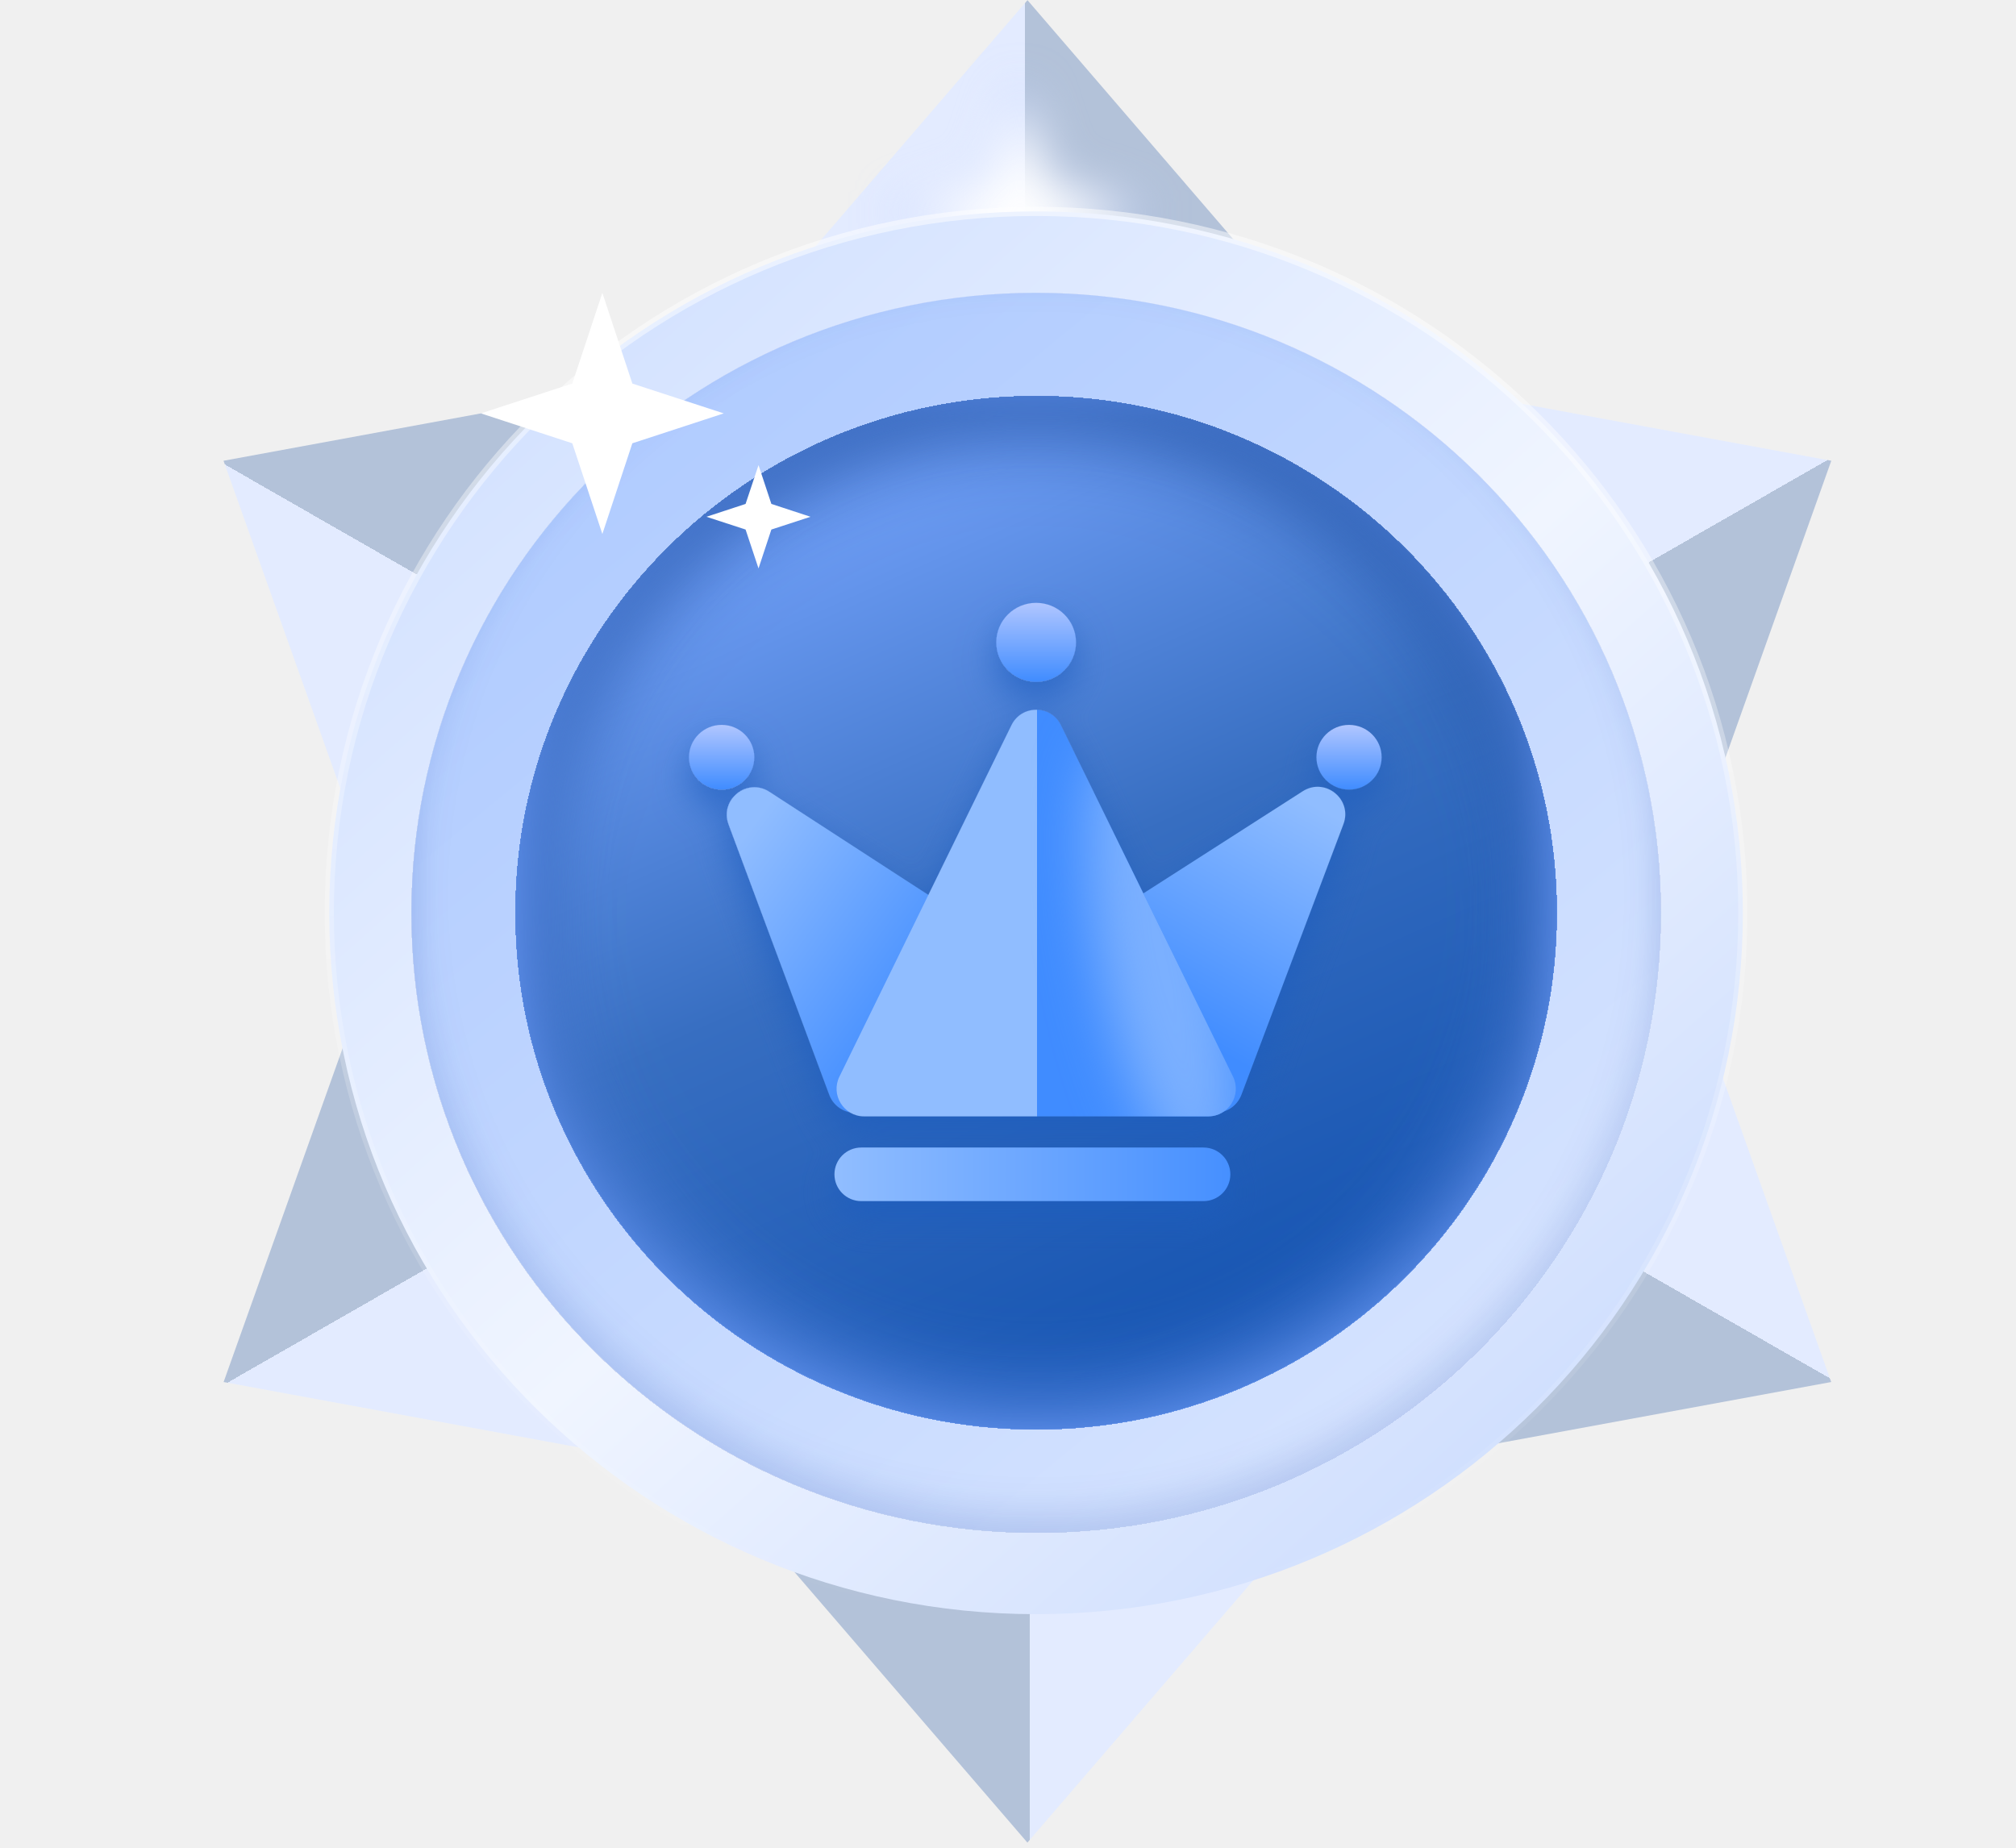
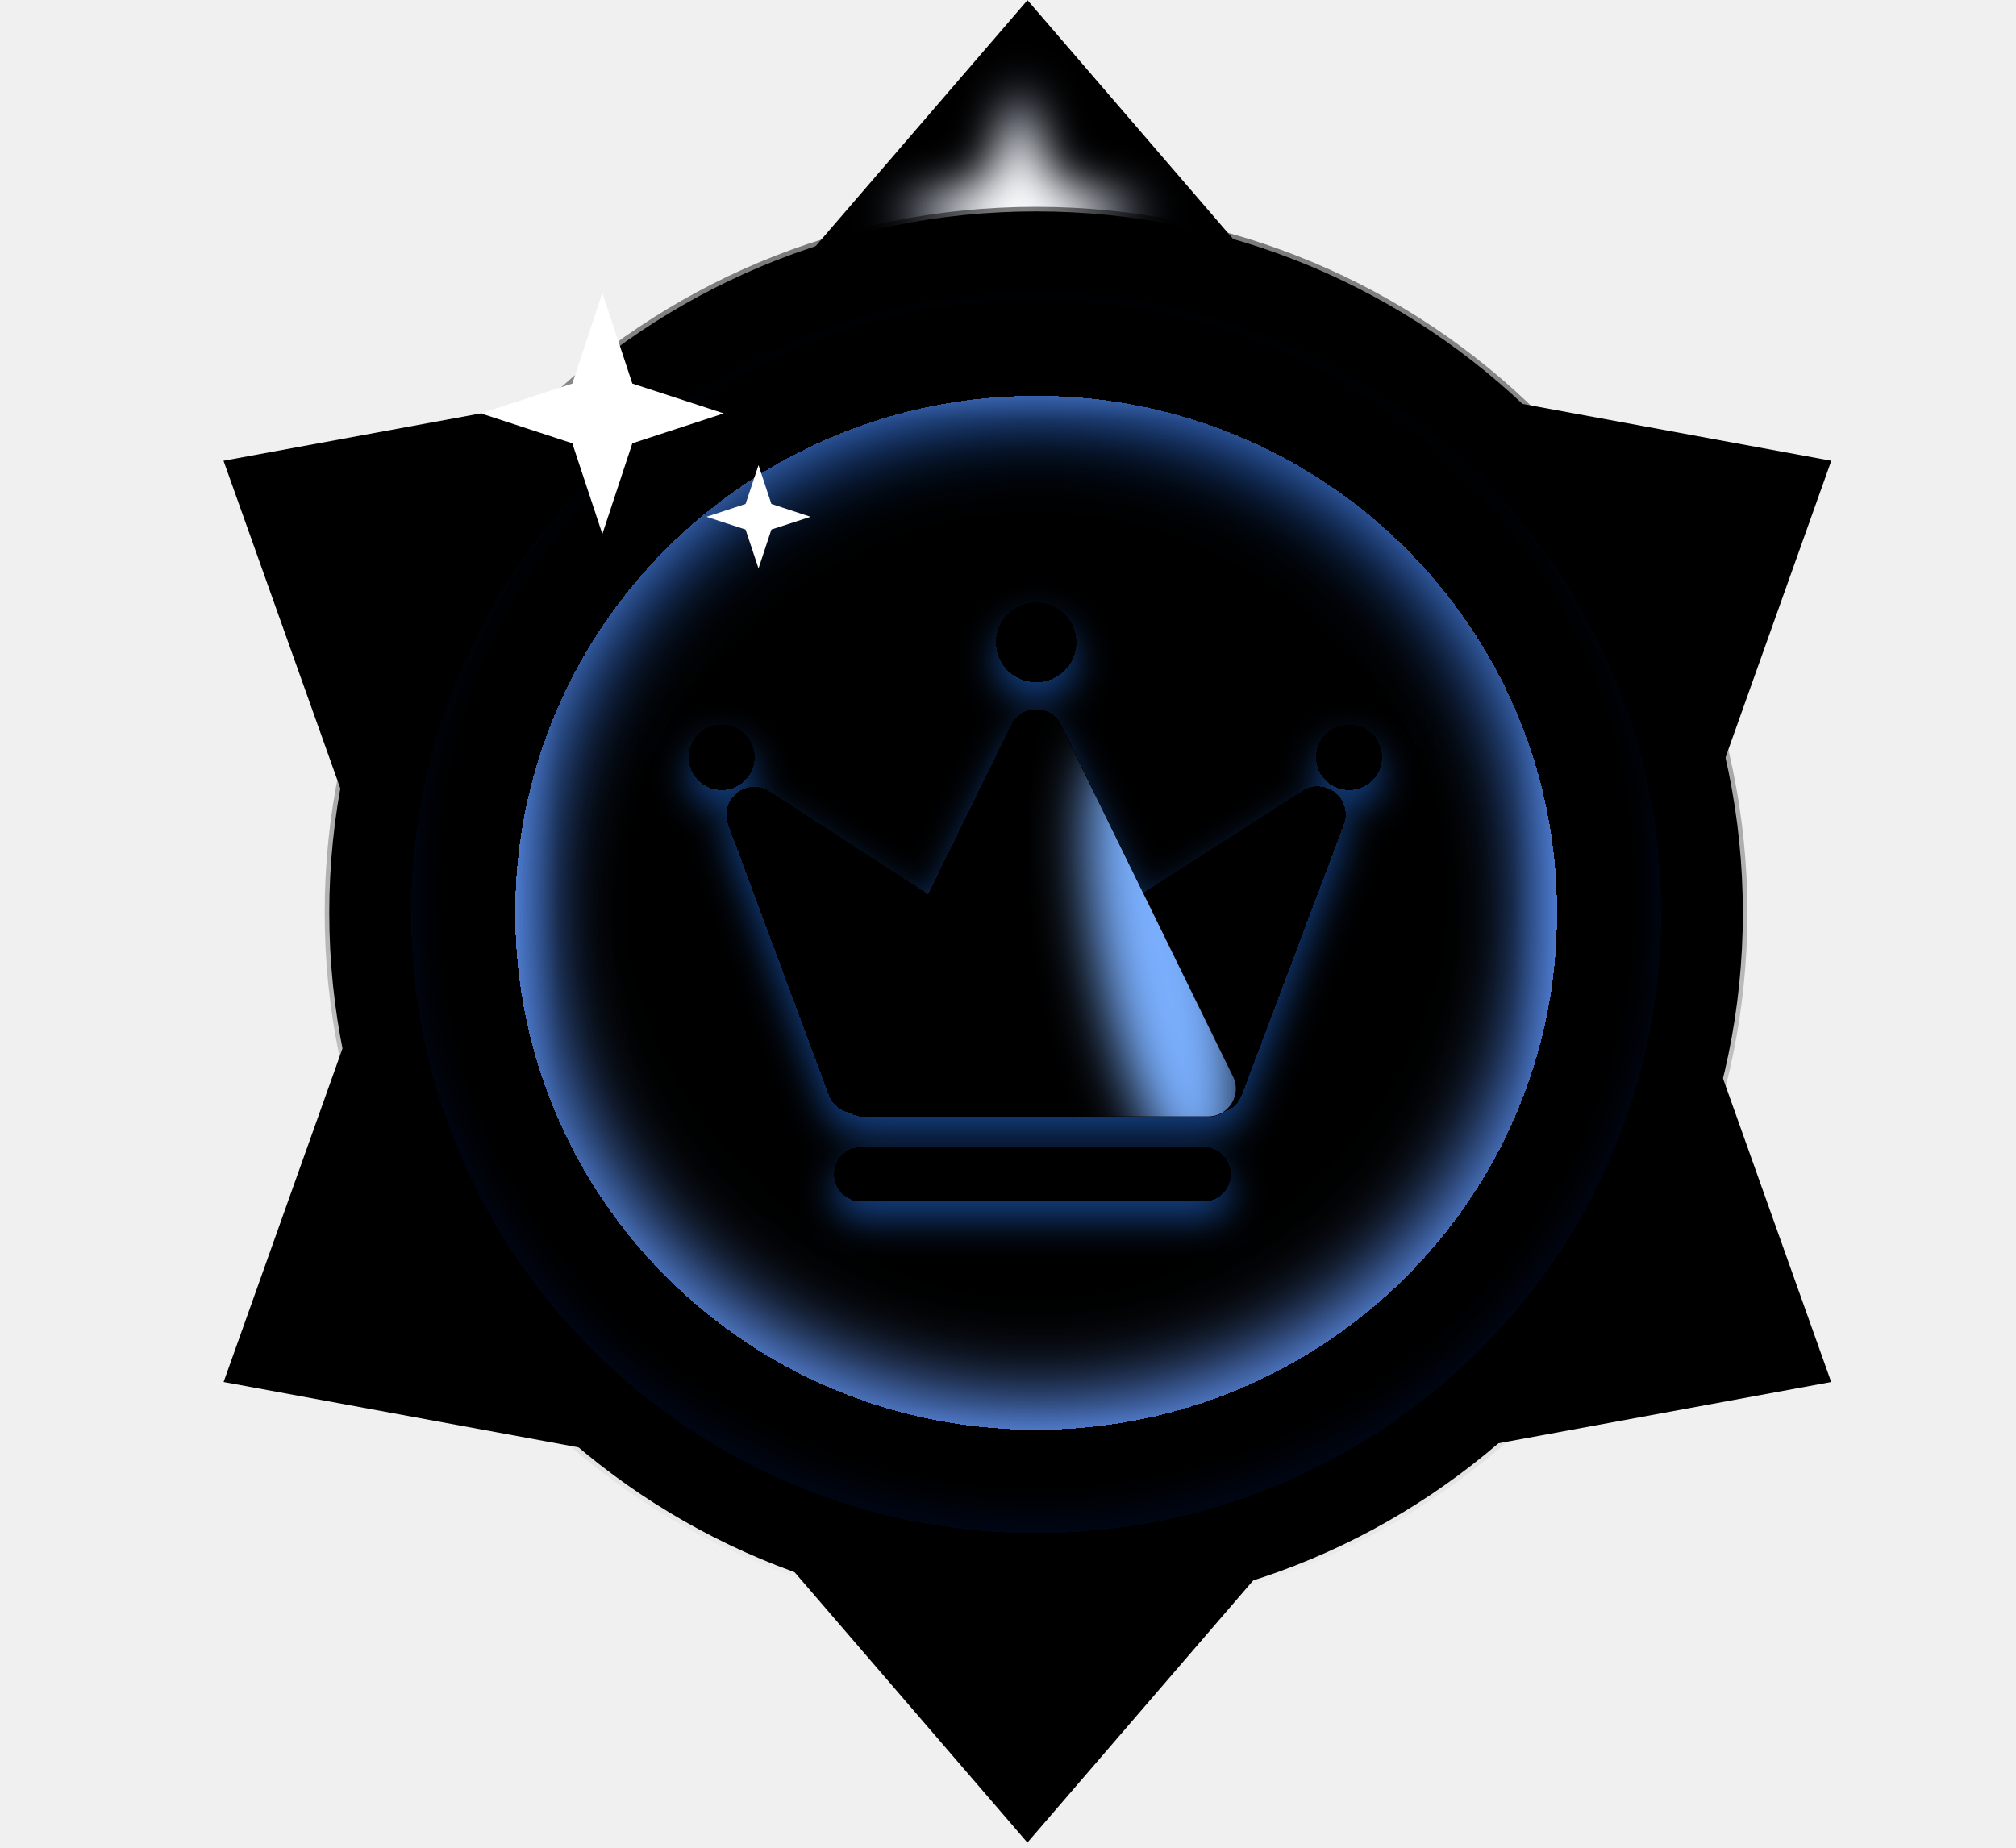
<svg xmlns="http://www.w3.org/2000/svg" width="24" height="22" viewBox="0 0 24 22" fill="none">
  <path d="M12.232 0.002L15.541 3.846H8.922L12.232 0.002Z" fill="url(#paint0_linear_1242_60420)" />
  <path d="M12.231 21.939L8.922 18.095L15.541 18.095L12.231 21.939Z" fill="url(#paint1_linear_1242_60420)" />
  <g filter="url(#filter0_f_1242_60420)">
    <path d="M12.141 0.986L12.524 2.143L13.69 2.524L12.524 2.904L12.141 4.061L11.758 2.904L10.592 2.524L11.758 2.143L12.141 0.986Z" fill="white" />
    <path d="M12.141 1.021L12.514 2.147L12.507 2.149L12.521 2.154L13.655 2.524L12.521 2.894L12.519 2.887L12.514 2.901L12.141 4.027L11.768 2.901L11.775 2.899L11.761 2.894L10.627 2.524L11.761 2.154L11.763 2.161L11.768 2.147L12.141 1.021Z" stroke="#3E74FF" stroke-width="0.022" />
  </g>
  <path d="M21.8 16.455L16.791 17.377L20.101 11.688L21.8 16.455Z" fill="url(#paint2_linear_1242_60420)" />
  <path d="M2.661 5.486L7.669 4.564L4.36 10.253L2.661 5.486Z" fill="url(#paint3_linear_1242_60420)" />
  <path d="M21.801 5.486L20.102 10.253L16.793 4.564L21.801 5.486Z" fill="url(#paint4_linear_1242_60420)" />
  <path d="M2.662 16.455L4.361 11.688L7.67 17.377L2.662 16.455Z" fill="url(#paint5_linear_1242_60420)" />
  <path d="M20.748 10.868C20.748 15.48 16.982 19.219 12.334 19.219C7.687 19.219 3.92 15.48 3.92 10.868C3.92 6.256 7.687 2.517 12.334 2.517C16.982 2.517 20.748 6.256 20.748 10.868Z" fill="url(#paint6_linear_1242_60420)" stroke="url(#paint7_linear_1242_60420)" stroke-width="0.109" />
  <g filter="url(#filter1_i_1242_60420)">
    <ellipse cx="12.335" cy="10.868" rx="7.436" ry="7.381" fill="url(#paint8_linear_1242_60420)" />
  </g>
  <g filter="url(#filter2_ii_1242_60420)">
    <ellipse cx="12.335" cy="10.868" rx="6.197" ry="6.151" fill="url(#paint9_linear_1242_60420)" />
  </g>
  <g filter="url(#filter3_d_1242_60420)">
    <path d="M8.674 9.817C8.564 9.521 8.895 9.256 9.16 9.428L14.119 12.646C14.393 12.824 14.267 13.249 13.94 13.249H10.179C10.042 13.249 9.92 13.164 9.872 13.035L8.674 9.817Z" fill="url(#paint10_linear_1242_60420)" />
    <path d="M15.993 9.813C16.104 9.518 15.775 9.251 15.509 9.421L10.479 12.645C10.203 12.822 10.328 13.249 10.656 13.249H14.471C14.607 13.249 14.729 13.164 14.778 13.037L15.993 9.813Z" fill="url(#paint11_linear_1242_60420)" />
    <path d="M12.041 8.635C12.161 8.39 12.51 8.39 12.63 8.635L14.679 12.819C14.785 13.037 14.627 13.292 14.384 13.292H10.287C10.045 13.292 9.886 13.037 9.993 12.819L12.041 8.635Z" fill="url(#paint12_linear_1242_60420)" />
    <mask id="mask0_1242_60420" style="mask-type:alpha" maskUnits="userSpaceOnUse" x="9" y="8" width="6" height="6">
      <path d="M12.041 8.635C12.161 8.39 12.51 8.39 12.63 8.635L14.679 12.819C14.785 13.037 14.627 13.292 14.384 13.292H10.287C10.045 13.292 9.886 13.037 9.993 12.819L12.041 8.635Z" fill="url(#paint13_linear_1242_60420)" />
    </mask>
    <g mask="url(#mask0_1242_60420)">
      <g filter="url(#filter4_f_1242_60420)">
        <ellipse cx="2.696" cy="0.732" rx="2.696" ry="0.732" transform="matrix(0.204188 0.978932 -0.979534 0.201279 14.0059 8.69281)" fill="#7BB0FF" />
      </g>
    </g>
    <ellipse cx="12.335" cy="7.648" rx="0.474" ry="0.47" fill="url(#paint14_linear_1242_60420)" />
    <ellipse cx="8.591" cy="9.016" rx="0.388" ry="0.385" fill="url(#paint15_linear_1242_60420)" />
    <ellipse cx="16.06" cy="9.016" rx="0.388" ry="0.385" fill="url(#paint16_linear_1242_60420)" />
    <rect x="9.934" y="13.663" width="4.713" height="0.638" rx="0.319" fill="url(#paint17_linear_1242_60420)" />
  </g>
  <path d="M9.03 5.538L9.183 6L9.649 6.153L9.183 6.305L9.03 6.768L8.876 6.305L8.41 6.153L8.876 6L9.03 5.538Z" fill="white" />
  <path d="M7.171 3.487L7.528 4.567L8.616 4.922L7.528 5.278L7.171 6.358L6.813 5.278L5.725 4.922L6.813 4.567L7.171 3.487Z" fill="white" />
  <defs>
    <filter id="filter0_f_1242_60420" x="10.045" y="0.439" width="4.191" height="4.169" filterUnits="userSpaceOnUse" color-interpolation-filters="sRGB">
      <feFlood flood-opacity="0" result="BackgroundImageFix" />
      <feBlend mode="normal" in="SourceGraphic" in2="BackgroundImageFix" result="shape" />
      <feGaussianBlur stdDeviation="0.273" result="effect1_foregroundBlur_1242_60420" />
    </filter>
    <filter id="filter1_i_1242_60420" x="4.898" y="3.269" width="14.873" height="14.98" filterUnits="userSpaceOnUse" color-interpolation-filters="sRGB">
      <feFlood flood-opacity="0" result="BackgroundImageFix" />
      <feBlend mode="normal" in="SourceGraphic" in2="BackgroundImageFix" result="shape" />
      <feColorMatrix in="SourceAlpha" type="matrix" values="0 0 0 0 0 0 0 0 0 0 0 0 0 0 0 0 0 0 127 0" result="hardAlpha" />
      <feOffset dy="-0.219" />
      <feGaussianBlur stdDeviation="0.219" />
      <feComposite in2="hardAlpha" operator="arithmetic" k2="-1" k3="1" />
      <feColorMatrix type="matrix" values="0 0 0 0 0 0 0 0 0 0.173 0 0 0 0 0.617 0 0 0 0.15 0" />
      <feBlend mode="normal" in2="shape" result="effect1_innerShadow_1242_60420" />
    </filter>
    <filter id="filter2_ii_1242_60420" x="6.139" y="4.499" width="12.393" height="12.738" filterUnits="userSpaceOnUse" color-interpolation-filters="sRGB">
      <feFlood flood-opacity="0" result="BackgroundImageFix" />
      <feBlend mode="normal" in="SourceGraphic" in2="BackgroundImageFix" result="shape" />
      <feColorMatrix in="SourceAlpha" type="matrix" values="0 0 0 0 0 0 0 0 0 0 0 0 0 0 0 0 0 0 127 0" result="hardAlpha" />
      <feOffset dy="0.219" />
      <feGaussianBlur stdDeviation="0.547" />
      <feComposite in2="hardAlpha" operator="arithmetic" k2="-1" k3="1" />
      <feColorMatrix type="matrix" values="0 0 0 0 0 0 0 0 0 0.193 0 0 0 0 0.487 0 0 0 1 0" />
      <feBlend mode="normal" in2="shape" result="effect1_innerShadow_1242_60420" />
      <feColorMatrix in="SourceAlpha" type="matrix" values="0 0 0 0 0 0 0 0 0 0 0 0 0 0 0 0 0 0 127 0" result="hardAlpha" />
      <feOffset dy="-0.219" />
      <feGaussianBlur stdDeviation="0.547" />
      <feComposite in2="hardAlpha" operator="arithmetic" k2="-1" k3="1" />
      <feColorMatrix type="matrix" values="0 0 0 0 0.438 0 0 0 0 0.629 0 0 0 0 1 0 0 0 1 0" />
      <feBlend mode="normal" in2="effect1_innerShadow_1242_60420" result="effect2_innerShadow_1242_60420" />
    </filter>
    <filter id="filter3_d_1242_60420" x="7.766" y="6.959" width="9.119" height="7.998" filterUnits="userSpaceOnUse" color-interpolation-filters="sRGB">
      <feFlood flood-opacity="0" result="BackgroundImageFix" />
      <feColorMatrix in="SourceAlpha" type="matrix" values="0 0 0 0 0 0 0 0 0 0 0 0 0 0 0 0 0 0 127 0" result="hardAlpha" />
      <feOffset dy="0.219" />
      <feGaussianBlur stdDeviation="0.219" />
      <feComposite in2="hardAlpha" operator="out" />
      <feColorMatrix type="matrix" values="0 0 0 0 0.112 0 0 0 0 0.364 0 0 0 0 0.746 0 0 0 0.68 0" />
      <feBlend mode="normal" in2="BackgroundImageFix" result="effect1_dropShadow_1242_60420" />
      <feBlend mode="normal" in="SourceGraphic" in2="effect1_dropShadow_1242_60420" result="shape" />
    </filter>
    <filter id="filter4_f_1242_60420" x="12.28" y="8.18" width="3.121" height="6.599" filterUnits="userSpaceOnUse" color-interpolation-filters="sRGB">
      <feFlood flood-opacity="0" result="BackgroundImageFix" />
      <feBlend mode="normal" in="SourceGraphic" in2="BackgroundImageFix" result="shape" />
      <feGaussianBlur stdDeviation="0.328" result="effect1_foregroundBlur_1242_60420" />
    </filter>
    <linearGradient id="paint0_linear_1242_60420" x1="10.856" y1="1.54" x2="13.607" y2="1.54" gradientUnits="userSpaceOnUse">
-       <stop offset="0.489" stop-color="#E3EBFF" />
-       <stop offset="0.489" stop-color="#D1E5EE" />
-       <stop offset="0.489" stop-color="#B3C2D9" />
+       <stop offset="0.489" stopColor="#E3EBFF" />
+       <stop offset="0.489" stopColor="#D1E5EE" />
+       <stop offset="0.489" stopColor="#B3C2D9" />
    </linearGradient>
    <linearGradient id="paint1_linear_1242_60420" x1="13.607" y1="20.401" x2="10.856" y2="20.401" gradientUnits="userSpaceOnUse">
-       <stop offset="0.489" stop-color="#E3EBFF" />
-       <stop offset="0.489" stop-color="#D1E5EE" />
-       <stop offset="0.489" stop-color="#B3C2D9" />
+       <stop offset="0.489" stopColor="#E3EBFF" />
+       <stop offset="0.489" stopColor="#D1E5EE" />
+       <stop offset="0.489" stopColor="#B3C2D9" />
    </linearGradient>
    <linearGradient id="paint2_linear_1242_60420" x1="21.146" y1="14.503" x2="19.786" y2="16.877" gradientUnits="userSpaceOnUse">
-       <stop offset="0.489" stop-color="#E3EBFF" />
-       <stop offset="0.489" stop-color="#D1E5EE" />
-       <stop offset="0.489" stop-color="#B3C2D9" />
+       <stop offset="0.489" stopColor="#E3EBFF" />
+       <stop offset="0.489" stopColor="#D1E5EE" />
+       <stop offset="0.489" stopColor="#B3C2D9" />
    </linearGradient>
    <linearGradient id="paint3_linear_1242_60420" x1="3.314" y1="7.438" x2="4.675" y2="5.064" gradientUnits="userSpaceOnUse">
-       <stop offset="0.489" stop-color="#E3EBFF" />
-       <stop offset="0.489" stop-color="#D1E5EE" />
-       <stop offset="0.489" stop-color="#B3C2D9" />
+       <stop offset="0.489" stopColor="#E3EBFF" />
+       <stop offset="0.489" stopColor="#D1E5EE" />
+       <stop offset="0.489" stopColor="#B3C2D9" />
    </linearGradient>
    <linearGradient id="paint4_linear_1242_60420" x1="19.772" y1="5.072" x2="21.132" y2="7.446" gradientUnits="userSpaceOnUse">
-       <stop offset="0.489" stop-color="#E3EBFF" />
-       <stop offset="0.489" stop-color="#D1E5EE" />
-       <stop offset="0.489" stop-color="#B3C2D9" />
+       <stop offset="0.489" stopColor="#E3EBFF" />
+       <stop offset="0.489" stopColor="#D1E5EE" />
+       <stop offset="0.489" stopColor="#B3C2D9" />
    </linearGradient>
    <linearGradient id="paint5_linear_1242_60420" x1="4.691" y1="16.868" x2="3.331" y2="14.495" gradientUnits="userSpaceOnUse">
-       <stop offset="0.489" stop-color="#E3EBFF" />
-       <stop offset="0.489" stop-color="#D1E5EE" />
-       <stop offset="0.489" stop-color="#B3C2D9" />
+       <stop offset="0.489" stopColor="#E3EBFF" />
+       <stop offset="0.489" stopColor="#D1E5EE" />
+       <stop offset="0.489" stopColor="#B3C2D9" />
    </linearGradient>
    <linearGradient id="paint6_linear_1242_60420" x1="6.905" y1="4.617" x2="18.104" y2="17.202" gradientUnits="userSpaceOnUse">
-       <stop stop-color="#D5E3FF" />
-       <stop offset="0.521" stop-color="#F0F5FF" />
-       <stop offset="1" stop-color="#D0DFFE" />
+       <stop stopColor="#D5E3FF" />
+       <stop offset="0.521" stopColor="#F0F5FF" />
+       <stop offset="1" stopColor="#D0DFFE" />
    </linearGradient>
    <linearGradient id="paint7_linear_1242_60420" x1="12.334" y1="2.462" x2="12.334" y2="19.274" gradientUnits="userSpaceOnUse">
-       <stop stop-color="white" stop-opacity="0.5" />
-       <stop offset="1" stop-color="white" stop-opacity="0" />
+       <stop stopColor="white" stop-opacity="0.5" />
+       <stop offset="1" stopColor="white" stop-opacity="0" />
    </linearGradient>
    <linearGradient id="paint8_linear_1242_60420" x1="7.584" y1="5.23" x2="17.001" y2="16.678" gradientUnits="userSpaceOnUse">
-       <stop stop-color="#B1CCFF" />
-       <stop offset="1" stop-color="#D5E3FF" />
+       <stop stopColor="#B1CCFF" />
+       <stop offset="1" stopColor="#D5E3FF" />
    </linearGradient>
    <linearGradient id="paint9_linear_1242_60420" x1="8.235" y1="5.803" x2="13.275" y2="17.047" gradientUnits="userSpaceOnUse">
-       <stop stop-color="#78A6FF" />
-       <stop offset="0.484" stop-color="#376EC1" />
-       <stop offset="1" stop-color="#1352B0" />
+       <stop stopColor="#78A6FF" />
+       <stop offset="0.484" stopColor="#376EC1" />
+       <stop offset="1" stopColor="#1352B0" />
    </linearGradient>
    <linearGradient id="paint10_linear_1242_60420" x1="8.736" y1="10.128" x2="11.238" y2="11.961" gradientUnits="userSpaceOnUse">
-       <stop stop-color="#90BDFF" />
-       <stop offset="1" stop-color="#408CFF" />
+       <stop stopColor="#90BDFF" />
+       <stop offset="1" stopColor="#408CFF" />
    </linearGradient>
    <linearGradient id="paint11_linear_1242_60420" x1="15.672" y1="9.598" x2="14.165" y2="12.331" gradientUnits="userSpaceOnUse">
-       <stop stop-color="#90BDFF" />
-       <stop offset="1" stop-color="#408CFF" />
+       <stop stopColor="#90BDFF" />
+       <stop offset="1" stopColor="#408CFF" />
    </linearGradient>
    <linearGradient id="paint12_linear_1242_60420" x1="11.019" y1="10.74" x2="13.69" y2="10.74" gradientUnits="userSpaceOnUse">
-       <stop offset="0.497" stop-color="#90BDFF" />
-       <stop offset="0.497" stop-color="#408CFF" />
+       <stop offset="0.497" stopColor="#90BDFF" />
+       <stop offset="0.497" stopColor="#408CFF" />
    </linearGradient>
    <linearGradient id="paint13_linear_1242_60420" x1="11.019" y1="10.74" x2="13.69" y2="10.74" gradientUnits="userSpaceOnUse">
-       <stop offset="0.417" stop-color="#B1B0D8" />
-       <stop offset="0.497" stop-color="#FFCC1D" />
+       <stop offset="0.417" stopColor="#B1B0D8" />
+       <stop offset="0.497" stopColor="#FFCC1D" />
    </linearGradient>
    <linearGradient id="paint14_linear_1242_60420" x1="12.335" y1="7.178" x2="12.335" y2="8.118" gradientUnits="userSpaceOnUse">
-       <stop stop-color="#B0C6FF" />
-       <stop offset="1" stop-color="#408CFF" />
+       <stop stopColor="#B0C6FF" />
+       <stop offset="1" stopColor="#408CFF" />
    </linearGradient>
    <linearGradient id="paint15_linear_1242_60420" x1="8.591" y1="8.631" x2="8.591" y2="9.401" gradientUnits="userSpaceOnUse">
-       <stop stop-color="#B0C6FF" />
-       <stop offset="1" stop-color="#408CFF" />
+       <stop stopColor="#B0C6FF" />
+       <stop offset="1" stopColor="#408CFF" />
    </linearGradient>
    <linearGradient id="paint16_linear_1242_60420" x1="16.06" y1="8.631" x2="16.06" y2="9.401" gradientUnits="userSpaceOnUse">
-       <stop stop-color="#B0C6FF" />
-       <stop offset="1" stop-color="#408CFF" />
+       <stop stopColor="#B0C6FF" />
+       <stop offset="1" stopColor="#408CFF" />
    </linearGradient>
    <linearGradient id="paint17_linear_1242_60420" x1="9.987" y1="13.982" x2="14.7" y2="13.982" gradientUnits="userSpaceOnUse">
-       <stop stop-color="#90BDFF" />
-       <stop offset="1" stop-color="#458FFF" />
+       <stop stopColor="#90BDFF" />
+       <stop offset="1" stopColor="#458FFF" />
    </linearGradient>
  </defs>
</svg>
